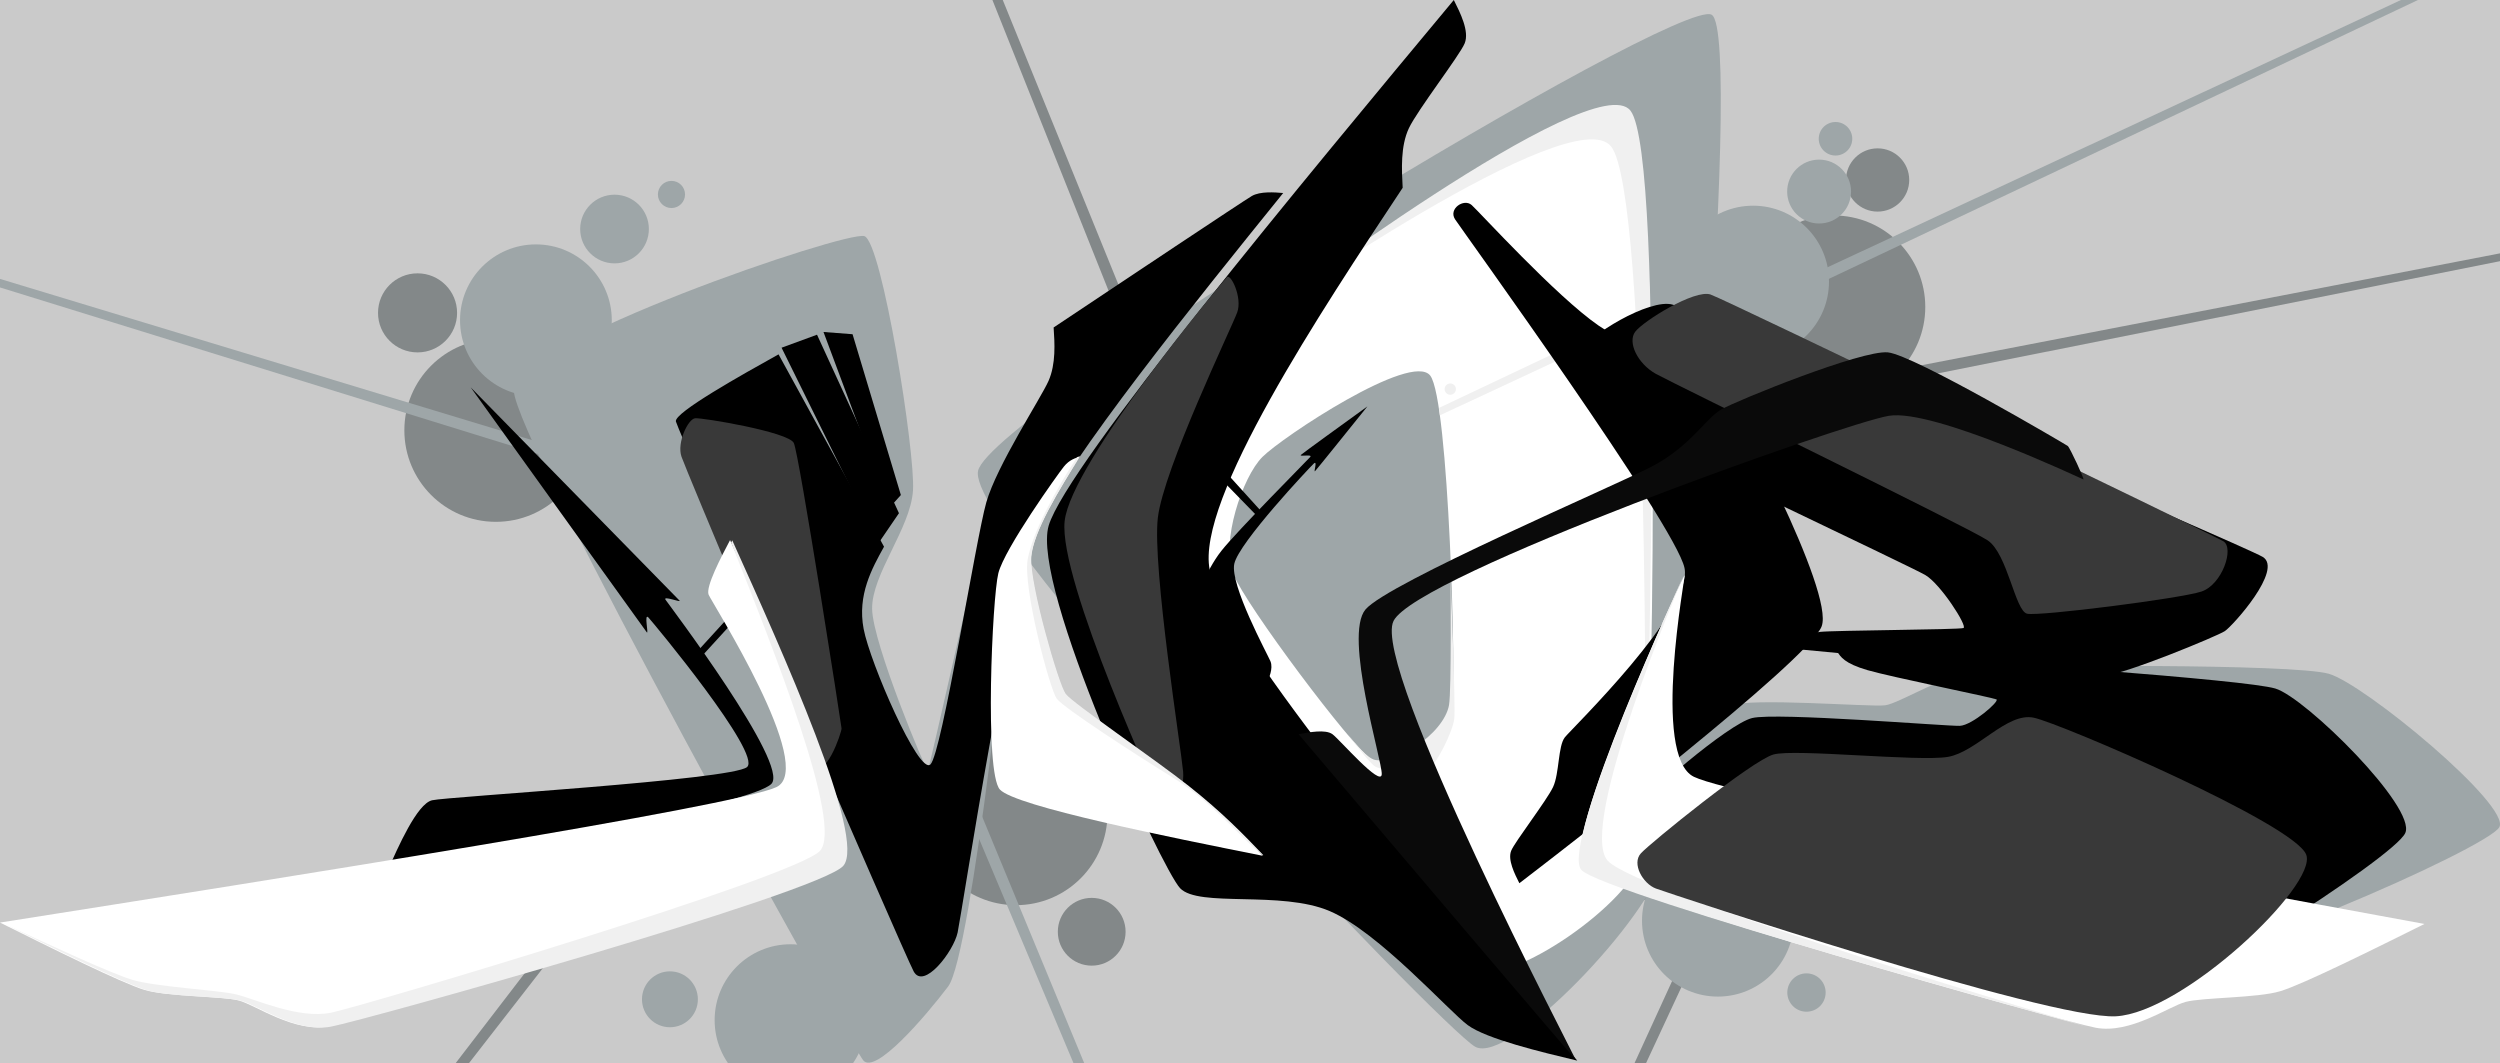
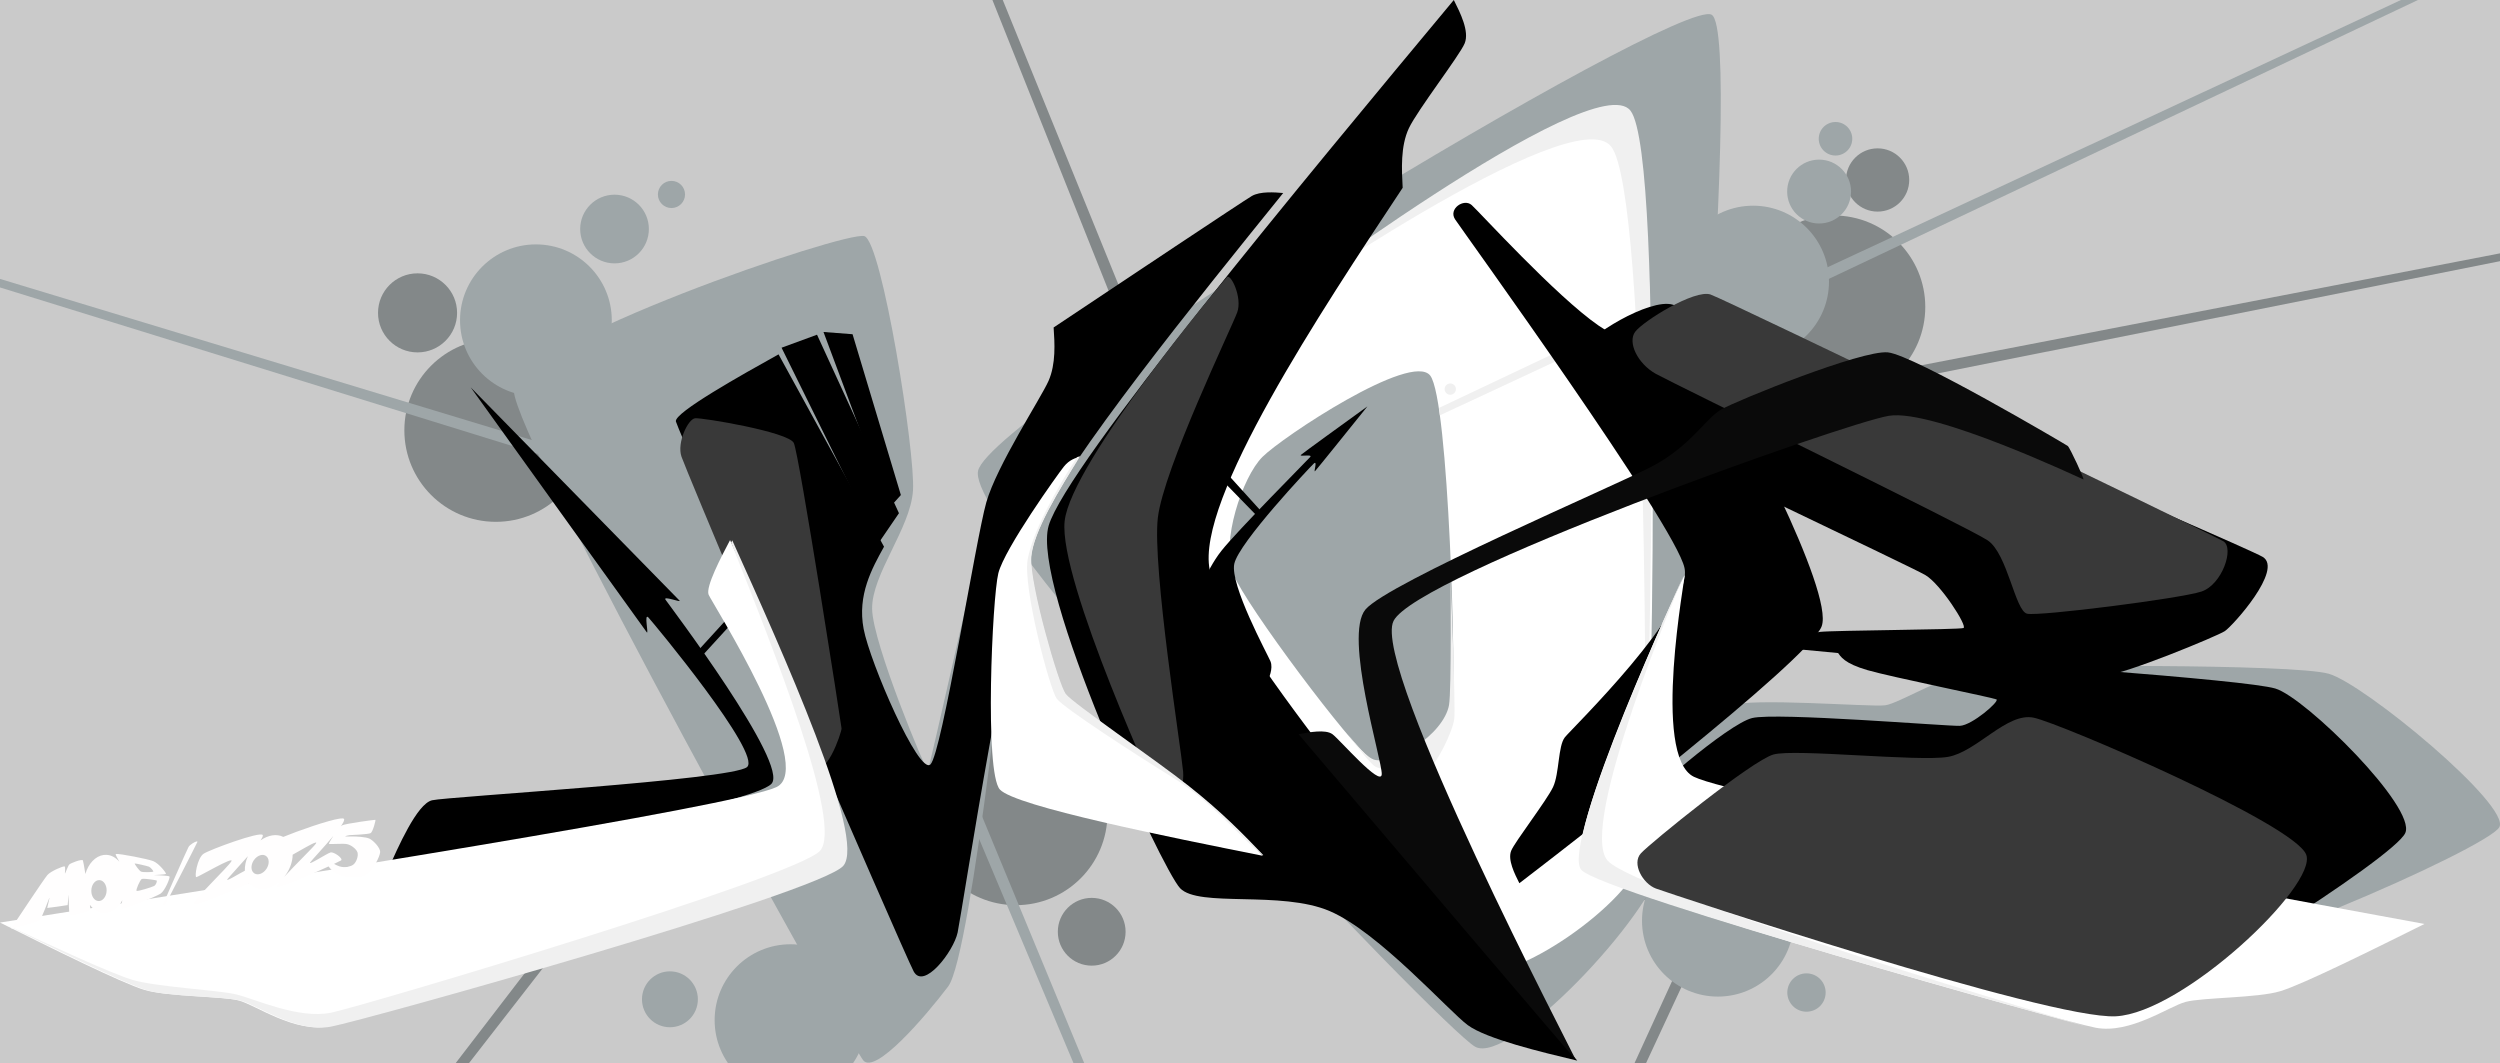
<svg xmlns="http://www.w3.org/2000/svg" width="1098.028" height="466.738" viewBox="0 0 290.52 123.491" version="1.1" id="svg1">
  <defs id="defs1">
    </defs>
  <g id="layer8" style="display:inline" transform="translate(-46.05112,-4.0053)" type="layer">
    <rect style="display:inline;fill:#cacaca;fill-opacity:1;stroke-width:0.383" id="rect58230" width="306.277" height="138.628" x="37.245" y="-3.214" />
  </g>
  <g id="U0_block" type="layer" style="display:inline">
    <path id="path46-3" style="font-variation-settings:normal;display:inline;vector-effect:none;fill:#838889;fill-opacity:1;stroke:none;stroke-width:0.265px;stroke-linecap:butt;stroke-linejoin:miter;stroke-miterlimit:4;stroke-dasharray:none;stroke-dashoffset:0;stroke-opacity:1;-inkscape-stroke:none;stop-color:#000000" d="m 175.033,-17.242 c 0.122,1.098 0.229,2.545 0.264,4.498 0.071,3.957 -0.059,9.363 -0.328,15.537 L 174.766,7.445 178.873,5.25 c 0.882,-0.471 1.867,-0.72 2.867,-0.727 3.431,0.004 6.152,2.728 6.152,6.156 -0.002,1.758 -0.753,3.429 -2.066,4.598 l -2.988,2.658 3.609,1.723 c 1.503,0.718 3.598,1.729 5.312,2.551 l 0.926,0.443 0.982,-0.293 c 1.146,-0.343 2.163,-0.602 2.832,-0.721 0.446,-0.079 0.771,-0.07 0.627,-0.084 -0.08,-0.008 0.225,0.067 0.381,0.121 0.313,0.108 0.748,0.282 1.256,0.504 1.524,0.667 3.695,1.767 5.969,2.982 2.842,1.52 5.869,3.226 8.193,4.562 0.016,0.009 2.807,1.636 3.43,1.996 0.01,0.02 0.021,0.039 0.031,0.061 0.022,0.042 0.043,0.087 0.066,0.133 0.025,0.051 0.051,0.104 0.078,0.158 0.268,0.544 0.59,1.239 0.807,1.74 l 0.391,0.906 0.889,0.432 c 4.517,2.188 8.787,4.255 11.631,5.645 l 0.051,0.025 0.053,0.021 c 2.583,1.127 4.827,2.114 6.482,2.854 0.001,4.6e-4 0.943,0.435 1.756,0.809 -0.005,0.01 -0.009,0.018 -0.014,0.027 -0.054,0.107 -0.114,0.222 -0.18,0.34 -0.496,0.888 -1.321,1.995 -2.057,2.859 -7.2e-4,8.44e-4 -1.249,1.358 -1.248,1.357 5.1e-4,-3.39e-4 -1.827,0.816 -1.828,0.816 -0.76,0.324 -1.672,0.701 -2.643,1.09 -1.618,0.648 -3.405,1.329 -4.936,1.859 l 0.861,5.166 c 5.745,0.016 11.707,0.11 15.973,0.312 1.706,0.081 3.146,0.181 4.143,0.291 0.664,0.074 1.167,0.172 1.23,0.189 0.067,0.019 0.734,0.296 1.527,0.764 1.19,0.701 2.8,1.809 4.518,3.107 4.294,3.246 9.396,7.865 11.287,10.34 0.026,0.034 0.047,0.064 0.072,0.098 -1.206,0.746 -3.324,1.92 -6.246,3.312 -2.998,1.429 -6.608,3.029 -10.379,4.586 l -8.32,3.436 8.854,1.631 c 0.703,0.13 1.402,0.259 2.133,0.395 -1.408,0.684 -2.841,1.413 -4.098,1.998 -2.316,1.078 -4.344,1.928 -5.023,2.133 -0.738,0.223 -3.02,0.474 -5.168,0.617 -1.745,0.116 -4.354,0.228 -5.742,0.6 -1.085,0.29 -2.813,1.203 -3.797,1.658 -0.983,0.456 -2.015,0.877 -2.971,1.123 -0.955,0.246 -1.806,0.309 -2.488,0.18 -0.202,-0.038 -1.561,-0.365 -3.217,-0.799 l -0.014,0.053 c -1.678,-0.464 -4.026,-1.117 -7.137,-1.99 -4.959,-1.372 -11.168,-3.143 -17.449,-4.988 -0.633,-0.184 -1.219,-0.354 -1.836,-0.535 -0.274,-0.081 -0.543,-0.163 -0.844,-0.252 -1.581,-0.464 -3.119,-0.927 -4.693,-1.396 l -2.562,-0.764 -0.748,2.566 c -0.769,2.641 -3.162,4.437 -5.912,4.438 -3.434,1.41e-4 -6.162,-2.727 -6.162,-6.152 0.002,-0.622 0.098,-1.24 0.285,-1.832 l -4.779,-2.217 c -2.41,3.814 -6.762,8.78 -10.652,12.201 l -1.543,1.357 0.926,1.834 c 0.014,0.028 0.305,0.604 0.42,0.832 -0.842,-0.234 -1.715,-0.462 -2.475,-0.709 l -1.07,-0.348 -0.994,0.527 c -0.52,0.276 -0.889,0.394 -1.115,0.453 -0.315,-0.272 -0.945,-0.812 -0.945,-0.812 -0.515,-0.469 -1.148,-1.066 -1.877,-1.768 -2.732,-2.631 -6.796,-6.742 -11.396,-11.531 l -0.246,-0.256 -0.303,-0.182 c -0.657,-0.394 -1.4,-0.807 -2.131,-1.119 -1.41,-0.603 -2.96,-0.959 -4.441,-1.176 -3.386,-0.495 -7.493,-0.377 -9.83,-0.545 -0.831,-0.06 -1.517,-0.16 -1.93,-0.27 -0.184,-0.049 -0.288,-0.094 -0.348,-0.121 -0.067,-0.109 -0.463,-0.748 -0.463,-0.748 -0.228,-0.392 -0.502,-0.889 -0.809,-1.469 -0.512,-0.965 -1.114,-2.161 -1.771,-3.518 l -0.566,-1.166 -1.266,-0.271 c -4.982,-1.072 -9.798,-2.201 -12.965,-3.156 -1.056,-0.319 -1.928,-0.62 -2.512,-0.863 -0.158,-0.066 -0.258,-0.115 -0.367,-0.168 -0.006,-0.027 -0.013,-0.053 -0.02,-0.082 -0.147,-0.684 -0.291,-1.972 -0.373,-3.49 l -5.287,-0.188 c -0.79,6.305 -1.688,12.82 -2.562,17.951 -0.525,3.079 -1.049,5.674 -1.5,7.33 -2.93e-4,0.001 -0.5,1.553 -0.5,1.553 -1.321,1.74 -3.411,4.252 -5.191,5.988 -0.557,0.543 -0.913,0.778 -1.338,1.107 l -2.008,-3.314 -2.129,4.408 c -1.029,2.131 -3.173,3.479 -5.535,3.482 -3.434,1.4e-4 -6.16,-2.727 -6.16,-6.162 5.8e-5,-3.435 2.726,-6.16 6.154,-6.16 0.183,4.7e-4 0.361,0.008 0.537,0.023 l 5,0.451 -2.441,-4.387 C 72.029,84.769 70.951,82.81 69.91,80.924 l -1.084,-1.965 -2.117,0.74 c -9.294,3.251 -24.706,7.808 -36.164,11.041 -7.639,2.155 -13.967,3.804 -14.582,3.92 -0.443,0.084 -0.961,0.088 -1.551,0.006 l -0.035,-0.006 -0.037,-0.004 C 12.919,94.5 11.137,93.755 9.555,92.996 8.632,92.553 7.488,91.944 6.447,91.666 6.07,91.565 5.597,91.489 5.258,91.441 l -0.021,-0.002 -0.021,-0.004 c -2.039,-0.251 -5.386,-0.366 -7.5,-0.617 l -0.01,-0.002 -0.01,-0.002 C -3.261,90.708 -4.094,90.561 -4.463,90.449 -5.142,90.244 -7.171,89.394 -9.486,88.316 -10.65,87.775 -11.983,87.096 -13.281,86.467 -1.496,84.602 11.324,82.577 24.062,80.48 l 1.406,-0.232 0.584,-1.301 c 0.624,-1.389 1.371,-2.956 2.061,-4.1 0.345,-0.572 0.682,-1.036 0.898,-1.275 0.017,-0.019 0.033,-0.035 0.049,-0.051 0.379,-0.036 2.262,-0.215 2.264,-0.215 6.124,-0.517 21.073,-1.543 28.904,-2.557 l 3.836,-0.498 -1.842,-3.4 C 57.087,57.364 51.877,47.562 47.762,39.432 l -0.092,-0.184 -0.121,-0.168 c -2.067,-2.875 -3.871,-5.385 -5.75,-7.998 l 1.398,-0.969 c -1.03,-2.208 -1.836,-4.059 -2.318,-5.334 -0.321,-0.85 -0.486,-1.522 -0.484,-1.51 l -0.23,-1.695 -1.641,-0.49 c -2.622,-0.782 -4.399,-3.166 -4.4,-5.9 6e-5,-3.435 2.726,-6.162 6.16,-6.162 3.421,6.1e-5 6.138,2.709 6.158,6.125 -0.004,0.049 -0.006,0.09 -0.012,0.154 l -0.42,4.561 4.166,-1.9 c 5.669,-2.585 12.634,-5.212 18.291,-7.115 2.829,-0.952 5.338,-1.724 7.168,-2.219 0.576,-0.156 0.933,-0.23 1.354,-0.326 0.264,0.722 0.563,1.549 0.91,2.957 0.677,2.746 1.387,6.402 1.988,10.025 0.601,3.624 1.095,7.234 1.361,9.902 0.177,1.779 0.231,3.236 0.205,3.623 -0.074,1.089 -0.696,2.775 -1.564,4.609 -0.814,1.72 -1.98,3.941 -2.617,5.936 -0.335,1.047 -0.588,2.202 -0.574,3.389 0.05,4.244 5.031,16.251 6.215,18.879 l 0.209,0.463 0.367,0.355 c 0.359,0.347 1.461,1.365 3.033,1.037 l 1.578,-0.328 0.438,-1.551 c 0.377,-1.338 2.726,-11.713 4.115,-17.754 l 0.014,-0.055 0.01,-0.057 c 0.93,-5.003 1.733,-9.114 2.195,-11.121 l 0.344,5.1 c 0.064,0.953 0.253,2.121 0.486,3.303 0.429,2.168 2.622,11.335 4.031,13.193 0.71,0.936 3.518,2.937 4.559,3.697 l 7.537,5.504 -3.51,-8.646 C 106.309,55.811 104.488,50.737 103.396,46.656 l -0.145,-0.539 -0.348,-0.436 c -1.055,-1.318 -2.017,-2.556 -2.922,-3.752 l -4.465,-5.895 0.094,-0.299 -0.535,-0.99 c -0.352,-0.651 -0.576,-1.172 -0.689,-1.504 0.168,-0.212 0.406,-0.49 0.768,-0.85 0.815,-0.811 2.053,-1.885 3.564,-3.098 l 0.391,-0.314 0.25,-0.436 c 0.94,-1.636 2.485,-4.252 2.922,-5.244 0.894,-2.029 0.916,-4.154 0.848,-5.883 4.495,-2.996 10.304,-6.865 14.906,-9.918 -1.17,1.465 -2.22,2.752 -3.402,4.25 l 3.537,3.867 c 0.846,-0.553 1.668,-1.092 2.523,-1.645 l 0.365,-0.236 0.27,-0.338 c 6.056,-7.599 12.563,-15.508 18.805,-23.047 -0.296,0.48 -0.618,0.984 -0.805,1.381 -1.049,2.231 -1.099,4.723 -1.043,6.6 l 0.135,4.527 3.885,-2.326 C 156.507,-7.974 169.94,-15.308 175.033,-17.242 Z m 4.797,48.504 3.102,6.701 c 1.639,3.543 3.095,7.101 3.789,9.547 0.231,0.815 0.374,1.505 0.426,1.959 0.022,0.19 0.021,0.305 0.019,0.389 -0.021,0.039 0.02,-0.042 -0.043,0.047 l -0.541,0.762 -0.051,-0.006 -0.924,0.943 c -1.531,1.562 -3.903,3.707 -6.654,6.064 l -6.24,5.348 8.189,-0.686 c 1.556,-0.13 4.297,-0.104 7.01,-0.016 1.943,0.063 8.353,0.399 9.518,0.244 1.469,-0.195 4.857,-1.958 6.197,-2.555 l 7.418,-3.301 -7.936,-1.721 c -2.122,-0.46 -3.531,-0.801 -5.02,-1.154 3.012,-0.05 6.392,-0.101 7.697,-0.176 0.109,-0.006 0.847,-0.031 1.367,-0.236 0.816,-0.322 1.313,-0.951 1.549,-1.57 0.459,-1.204 -0.084,-2.34 -0.191,-2.584 -0.703,-1.605 -3.273,-5.523 -5.453,-6.781 -1.175,-0.678 -11.728,-5.707 -16.568,-8.027 z m 36.359,0.148 c 0.007,0.013 0.017,0.027 0.025,0.043 0.01,0.018 0.018,0.036 0.029,0.057 -0.059,-0.081 -0.071,-0.13 -0.055,-0.1 z m -28.256,61.467 c 0.021,2e-6 0.043,0.002 0.066,0.006 0.028,0.005 0.029,0.005 0.057,0.014 0.017,0.005 0.032,0.011 0.047,0.018 0.014,0.006 0.028,0.012 0.041,0.02 0.011,0.006 0.021,0.012 0.031,0.02 0.009,0.006 0.019,0.012 0.027,0.02 0.008,0.006 0.016,0.015 0.023,0.021 0.066,0.062 0.116,0.153 0.131,0.252 0.003,0.021 0.004,0.04 0.004,0.059 -2e-5,0.134 -0.011,0.165 -0.098,0.271 -0.006,0.008 -0.013,0.016 -0.019,0.023 -0.008,0.008 -0.015,0.016 -0.023,0.023 -0.009,0.008 -0.019,0.016 -0.029,0.023 -0.011,0.008 -0.023,0.016 -0.035,0.023 -0.014,0.008 -0.028,0.016 -0.043,0.023 -0.017,0.008 -0.035,0.016 -0.053,0.021 -0.03,0.009 -0.03,0.009 -0.061,0.014 -0.023,0.004 -0.046,0.006 -0.066,0.006 -0.018,2e-6 -0.038,-8.89e-4 -0.059,-0.004 -0.028,-0.004 -0.029,-0.006 -0.057,-0.014 -0.025,-0.007 -0.025,-0.006 -0.049,-0.016 -0.014,-0.006 -0.028,-0.013 -0.041,-0.02 -0.012,-0.006 -0.022,-0.012 -0.033,-0.02 -0.01,-0.006 -0.018,-0.014 -0.027,-0.021 -0.008,-0.006 -0.016,-0.013 -0.023,-0.02 -0.068,-0.062 -0.119,-0.151 -0.135,-0.25 -0.004,-0.023 -0.006,-0.046 -0.006,-0.066 -1e-5,-0.02 0.002,-0.042 0.006,-0.064 0.005,-0.031 0.004,-0.032 0.014,-0.062 0.006,-0.018 0.014,-0.036 0.021,-0.053 0.007,-0.015 0.015,-0.029 0.023,-0.043 0.007,-0.012 0.015,-0.024 0.023,-0.035 0.008,-0.01 0.015,-0.02 0.023,-0.029 0.008,-0.008 0.015,-0.016 0.023,-0.023 0.007,-0.007 0.015,-0.013 0.023,-0.02 0.107,-0.087 0.138,-0.098 0.271,-0.098 z M 55.857,93.5 c 0.359,6e-6 0.592,0.233 0.592,0.592 -7e-6,0.359 -0.233,0.592 -0.592,0.592 -0.359,-5e-6 -0.592,-0.233 -0.592,-0.592 6e-6,-0.359 0.233,-0.592 0.592,-0.592 z m 164.699,0.961 c 0.161,0.011 0.166,0.069 0.178,0.098 -0.087,-0.026 -0.173,-0.052 -0.273,-0.082 0.025,-8.12e-4 0.075,-0.017 0.096,-0.016 z" transform="translate(21.5325,22.46062)" />
    <path style="font-variation-settings:normal;display:inline;vector-effect:none;fill:#838889;fill-opacity:1;stroke:none;stroke-width:0.265px;stroke-linecap:butt;stroke-linejoin:miter;stroke-miterlimit:4;stroke-dasharray:none;stroke-dashoffset:0;stroke-opacity:1;-inkscape-stroke:none;stop-color:#000000" d="m 67.777,105.429 -1.877,1.256 -122.978,160.105 0.132,0.068 125.117,-160.893 z" id="path58-8-1-5" />
    <path style="font-variation-settings:normal;display:inline;vector-effect:none;fill:#838889;fill-opacity:1;stroke:none;stroke-width:0.265px;stroke-linecap:butt;stroke-linejoin:miter;stroke-miterlimit:4;stroke-dasharray:none;stroke-dashoffset:0;stroke-opacity:1;-inkscape-stroke:none;stop-color:#000000" d="m 213.134,45.06 2.239,0.291 L 413.352,5.831 413.296,5.693 213.189,44.398 Z" id="path58-8-1-5-7" />
    <path style="font-variation-settings:normal;display:inline;vector-effect:none;fill:#838889;fill-opacity:1;stroke:none;stroke-width:0.265px;stroke-linecap:butt;stroke-linejoin:miter;stroke-miterlimit:4;stroke-dasharray:none;stroke-dashoffset:0;stroke-opacity:1;-inkscape-stroke:none;stop-color:#000000" d="m 200.846,101.474 -1.548,1.644 -84.062,183.55 0.144,0.036 85.97,-184.797 z" id="path58-8-1-5-7-0" />
    <path style="font-variation-settings:normal;display:inline;vector-effect:none;fill:#838889;fill-opacity:1;stroke:none;stroke-width:0.265px;stroke-linecap:butt;stroke-linejoin:miter;stroke-miterlimit:4;stroke-dasharray:none;stroke-dashoffset:0;stroke-opacity:1;-inkscape-stroke:none;stop-color:#000000" d="m 131.346,38.378 -0.135,-2.254 -76.011,-187.028 -0.125,0.08 75.611,189.272 z" id="path58-8-1-5-7-0-8" />
    <circle style="fill:#838889;fill-opacity:1;stroke-width:0.265;stroke-dasharray:0.794, 0.794" id="path54" cx="57.622" cy="50.009" r="10.632" />
    <circle style="display:inline;fill:#838889;fill-opacity:1;stroke-width:0.265;stroke-dasharray:0.794, 0.794" id="path54-0" cx="213.101" cy="35.672" r="10.632" />
    <circle style="display:inline;fill:#838889;fill-opacity:1;stroke-width:0.265;stroke-dasharray:0.794, 0.794" id="path54-0-9" cx="118.062" cy="94.556" r="10.632" />
    <circle style="display:inline;fill:#838889;fill-opacity:1;stroke-width:0.098;stroke-dasharray:0.294, 0.294" id="path54-0-9-8" cx="126.865" cy="108.278" r="3.938" />
    <circle style="display:inline;fill:#838889;fill-opacity:1;stroke-width:0.091;stroke-dasharray:0.274, 0.274" id="path54-0-2" cx="218.192" cy="20.915" r="3.675" />
    <circle style="display:inline;fill:#838889;fill-opacity:1;stroke-width:0.114;stroke-dasharray:0.343, 0.343" id="path54-1" cx="48.523" cy="36.358" r="4.594" />
  </g>
  <g id="U1_block" type="layer" transform="translate(-46.05112,-4.0053)" style="display:inline">
    <path style="font-variation-settings:normal;opacity:1;vector-effect:none;fill:#9ea6a8;fill-opacity:1;stroke:none;stroke-width:0.265px;stroke-linecap:butt;stroke-linejoin:miter;stroke-miterlimit:4;stroke-dasharray:none;stroke-dashoffset:0;stroke-opacity:1;-inkscape-stroke:none;stop-color:#000000;stop-opacity:1" d="m 149.898,126.861 c -1.379,-1.665 -40.66,-72.382 -40.609,-77.86 0.051,-5.477 38.697,-18.611 40.74,-17.925 2.043,0.686 5.943,25.197 5.645,29.581 -0.297,4.384 -4.796,9.702 -4.749,13.722 0.047,4.02 6.31,18.946 6.474,18.81 0.163,-0.136 6.516,-28.798 7.271,-30.902 0.755,-2.105 2.82,1.886 2.672,5.072 -0.147,3.186 -4.813,47.268 -7.586,50.919 -2.773,3.651 -8.479,10.247 -9.859,8.582 z" id="path46" transform="translate(-3.526875,0.3712495)" />
    <path style="font-variation-settings:normal;opacity:1;vector-effect:none;fill:#9ea6a8;fill-opacity:1;stroke:none;stroke-width:0.265px;stroke-linecap:butt;stroke-linejoin:miter;stroke-miterlimit:4;stroke-dasharray:none;stroke-dashoffset:0;stroke-opacity:1;-inkscape-stroke:none;stop-color:#000000;stop-opacity:1" d="m 159.711,58.713 c 1.55,-6.775 81.379,-55.183 85.247,-52.995 3.868,2.188 -3.941,91.238 -5.504,98.072 -1.564,6.835 -18.053,24.074 -21.984,21.85 -3.931,-2.224 -59.308,-60.153 -57.758,-66.927 z" id="path47" />
    <path style="font-variation-settings:normal;opacity:1;vector-effect:none;fill:#9ea6a8;fill-opacity:1;stroke:none;stroke-width:0.265px;stroke-linecap:butt;stroke-linejoin:miter;stroke-miterlimit:4;stroke-dasharray:none;stroke-dashoffset:0;stroke-opacity:1;-inkscape-stroke:none;stop-color:#000000;stop-opacity:1" d="m 246.933,86.029 c -2.41,1.009 -18.815,15.236 -16.52,16.957 2.295,1.721 52.574,14.53 62.288,14.278 9.714,-0.252 42.317,-14.654 43.782,-17.119 1.465,-2.465 -15.696,-16.696 -19.832,-17.85 -4.136,-1.154 -35.59,-1.022 -39.968,-0.58 -4.378,0.443 -9.858,4.026 -11.557,4.251 -1.699,0.226 -15.783,-0.947 -18.193,0.062 z" id="path49" />
    <circle style="fill:#9ea6a8;fill-opacity:1;stroke-width:0.169;stroke-dasharray:0.506, 0.506" id="path57" cx="108.328" cy="41.223" r="8.817" />
    <circle style="display:inline;fill:#9ea6a8;fill-opacity:1;stroke-width:0.169;stroke-dasharray:0.506, 0.506" id="path57-7" cx="249.777" cy="36.725" r="8.817" />
    <circle style="display:inline;fill:#9ea6a8;fill-opacity:1;stroke-width:0.169;stroke-dasharray:0.506, 0.506" id="path57-7-7" cx="245.683" cy="111" r="8.817" />
    <circle style="display:inline;fill:#9ea6a8;fill-opacity:1;stroke-width:0.043;stroke-dasharray:0.128, 0.128" id="path57-7-7-0" cx="255.978" cy="119.346" r="2.228" />
    <circle style="display:inline;fill:#9ea6a8;fill-opacity:1;stroke-width:0.071;stroke-dasharray:0.213, 0.213" id="path57-7-9" cx="257.446" cy="26.266" r="3.712" />
    <circle style="display:inline;fill:#9ea6a8;fill-opacity:1;stroke-width:0.037;stroke-dasharray:0.112, 0.112" id="path57-7-9-5" cx="259.351" cy="20.131" r="1.949" />
    <circle style="display:inline;fill:#9ea6a8;fill-opacity:1;stroke-width:0.169;stroke-dasharray:0.506, 0.506" id="path57-3" cx="137.914" cy="122.554" r="8.817" />
    <circle style="display:inline;fill:#9ea6a8;fill-opacity:1;stroke-width:0.062;stroke-dasharray:0.186, 0.186" id="path57-3-1" cx="123.902" cy="120.132" r="3.248" />
    <circle style="display:inline;fill:#9ea6a8;fill-opacity:1;stroke-width:0.076;stroke-dasharray:0.229, 0.229" id="path57-4" cx="117.464" cy="30.62" r="3.991" />
    <circle style="display:inline;fill:#9ea6a8;fill-opacity:1;stroke-width:0.03;stroke-dasharray:0.091, 0.091" id="path57-4-6" cx="124.081" cy="26.603" r="1.578" />
    <path style="font-variation-settings:normal;opacity:1;vector-effect:none;fill:#9ea6a8;fill-opacity:1;stroke:none;stroke-width:0.265px;stroke-linecap:butt;stroke-linejoin:miter;stroke-miterlimit:4;stroke-dasharray:none;stroke-dashoffset:0;stroke-opacity:1;-inkscape-stroke:none;stop-color:#000000;stop-opacity:1" d="m 112.467,57.296 -1.838,-1.313 -193.21,-58.54 -0.016,0.148 194.703,60.263 z" id="path58" />
    <path style="font-variation-settings:normal;display:inline;vector-effect:none;fill:#9ea6a8;fill-opacity:1;stroke:none;stroke-width:0.265px;stroke-linecap:butt;stroke-linejoin:miter;stroke-miterlimit:4;stroke-dasharray:none;stroke-dashoffset:0;stroke-opacity:1;-inkscape-stroke:none;stop-color:#000000" d="m 246.67,41.247 2.243,-0.261 182.473,-86.376 -0.087,-0.12 -184.736,86.102 z" id="path58-8" />
    <path style="font-variation-settings:normal;display:inline;vector-effect:none;fill:#9ea6a8;fill-opacity:1;stroke:none;stroke-width:0.265px;stroke-linecap:butt;stroke-linejoin:miter;stroke-miterlimit:4;stroke-dasharray:none;stroke-dashoffset:0;stroke-opacity:1;-inkscape-stroke:none;stop-color:#000000" d="m 157.64,94.422 0.163,2.252 78.326,186.07 0.124,-0.082 -77.953,-188.319 z" id="path58-8-1" />
  </g>
  <g id="O_block" style="display:inline" type="layer" transform="translate(-46.05112,-4.0053)">
    <path id="path16" style="font-variation-settings:normal;opacity:1;vector-effect:none;fill:#ffffff;fill-opacity:1;stroke:none;stroke-width:0.265px;stroke-linecap:butt;stroke-linejoin:miter;stroke-miterlimit:4;stroke-dasharray:none;stroke-dashoffset:0;stroke-opacity:1;-inkscape-stroke:none;stop-color:#000000;stop-opacity:1" d="m 110.204,33.552 c -1.986,-2.545 -19.681,10.428 -21.179,11.779 -1.499,1.351 -5.44,7.719 -3.904,11.454 1.536,3.734 15.571,21.904 17.02,22.934 1.449,1.029 8.366,-3.566 8.848,-6.233 0.482,-2.667 1.201,-37.388 -0.785,-39.932 z M 99.422,47.486 c 1.019,1.313 1.42,16.705 1.206,18.123 -0.214,1.418 -3.311,3.504 -4.401,2.761 -1.09,-0.743 -6.818,-8.37 -7.514,-10.096 -0.696,-1.727 0.503,-5.275 1.582,-6.36 1.079,-1.085 8.108,-5.741 9.127,-4.428 z" transform="matrix(2.13755,0,0,2.13755,-0.2658741,-53.85453)" />
    <path style="font-variation-settings:normal;opacity:1;vector-effect:none;fill:#f0f0f0;fill-opacity:1;stroke:none;stroke-width:0.265px;stroke-linecap:butt;stroke-linejoin:miter;stroke-miterlimit:4;stroke-dasharray:none;stroke-dashoffset:0;stroke-opacity:1;-inkscape-stroke:none;stop-color:#000000;stop-opacity:1" d="m 192.869,40.484 c -0.012,0.022 35.96,-25.102 40.409,-19.455 4.449,5.647 3.975,75.822 3.987,75.8 0.012,-0.022 2.47,-74.62 -1.744,-79.969 -4.214,-5.348 -42.64,23.602 -42.652,23.624 z" id="path4" />
    <path style="font-variation-settings:normal;display:inline;vector-effect:none;fill:#f0f0f0;fill-opacity:1;stroke:none;stroke-width:0.265px;stroke-linecap:butt;stroke-linejoin:miter;stroke-miterlimit:4;stroke-dasharray:none;stroke-dashoffset:0;stroke-opacity:1;-inkscape-stroke:none;stop-color:#000000" d="m 202.726,89.398 c 0.965,1.182 2.257,2.765 3.164,2.985 0.907,0.22 2.837,-0.339 4.765,-1.588 1.928,-1.25 3.549,-3.101 3.851,-4.778 0.302,-1.676 0.172,-14.877 0.177,-14.865 0.005,0.013 0.593,14.904 0.437,16.414 -0.155,1.51 -2.153,5.586 -3.291,6.188 -1.138,0.602 -5.215,-0.217 -5.859,-0.574 -0.644,-0.357 -2.242,-2.462 -3.244,-3.783 z" id="path51-1" transform="translate(-0.06686093,-0.07346008)" />
    <path style="font-variation-settings:normal;opacity:1;vector-effect:none;fill:#f0f0f0;fill-opacity:1;stroke:none;stroke-width:0.265px;stroke-linecap:butt;stroke-linejoin:miter;stroke-miterlimit:4;stroke-dasharray:none;stroke-dashoffset:0;stroke-opacity:1;-inkscape-stroke:none;stop-color:#000000;stop-opacity:1" d="m 213.276,51.409 22.113,-10.465 0.093,1.021 L 213.376,52.268 Z" id="path52" />
    <circle style="fill:#f0f0f0;fill-opacity:1;stroke-width:0.171;stroke-dasharray:0.512, 0.512" id="path53" cx="214.585" cy="49.223" r="0.656" />
  </g>
  <g id="M1_block" style="display:inline" type="layer" transform="translate(-46.05112,-4.0053)">
    <path style="font-variation-settings:normal;opacity:1;vector-effect:none;fill:#000000;fill-opacity:1;stroke:none;stroke-width:0.265px;stroke-linecap:butt;stroke-linejoin:miter;stroke-miterlimit:4;stroke-dasharray:none;stroke-dashoffset:0;stroke-opacity:1;-inkscape-stroke:none;stop-color:#000000;stop-opacity:1" d="m 46.25,43.372 c 0.124,0.555 14.45,33.707 15.09,34.902 0.639,1.195 2.534,-1.257 2.792,-2.472 0.258,-1.215 3.412,-21.817 5.163,-25.862 1.751,-4.045 9.984,-14.238 15.497,-21.063 -0.525,-0.044 -1.459,-0.122 -1.996,0.193 -0.537,0.315 -8.242,5.451 -12.573,8.339 0.066,0.984 0.154,2.31 -0.324,3.394 -0.478,1.084 -3.284,5.371 -3.949,7.709 -0.665,2.339 -2.819,15.951 -3.547,16.631 -0.728,0.679 -3.832,-6.451 -4.238,-8.605 -0.406,-2.154 0.529,-3.837 1.295,-5.215 -2.231,-4.069 -4.463,-8.138 -6.694,-12.207 -2.275,1.269 -6.639,3.702 -6.515,4.257 z" id="path11" transform="matrix(1.831129,0,0,1.831129,39.90334,-26.44234)" />
    <path style="font-variation-settings:normal;opacity:1;vector-effect:none;fill:#000000;fill-opacity:1;stroke:none;stroke-width:0.484px;stroke-linecap:butt;stroke-linejoin:miter;stroke-miterlimit:4;stroke-dasharray:none;stroke-dashoffset:0;stroke-opacity:1;-inkscape-stroke:none;stop-color:#000000;stop-opacity:1" d="m 136.875,44.412 11.235,22.755 2.407,-3.524 -9.522,-20.743 z" id="path22" />
    <path style="font-variation-settings:normal;vector-effect:none;fill:#000000;fill-opacity:1;stroke:none;stroke-width:0.484px;stroke-linecap:butt;stroke-linejoin:miter;stroke-miterlimit:4;stroke-dasharray:none;stroke-dashoffset:0;stroke-opacity:1;-inkscape-stroke:none;stop-color:#000000" d="m 141.748,42.585 7.634,20.455 1.357,-1.507 -5.614,-18.689 z" id="path22-2" />
  </g>
  <g id="M3_block" style="display:inline" type="layer" transform="translate(-46.05112,-4.0053)">
    <path style="font-variation-settings:normal;opacity:1;vector-effect:none;fill:#000000;fill-opacity:1;stroke:none;stroke-width:0.265px;stroke-linecap:butt;stroke-linejoin:miter;stroke-miterlimit:4;stroke-dasharray:none;stroke-dashoffset:0;stroke-opacity:1;-inkscape-stroke:none;stop-color:#000000;stop-opacity:1" d="M 75.329,37.455 C 68.472,50.524 57.491,71.457 57.173,75.453 c -0.318,3.996 11.557,19.783 12.971,20.756 1.414,0.973 6.286,-1.214 9.593,-0.566 3.307,0.648 8.719,4.626 10.073,5.239 1.354,0.613 4.943,0.697 7.274,0.751 C 86.158,93.131 69.545,80.205 67.753,76.061 65.96,71.918 71.203,58.568 74.651,49.788 74.347,48.668 73.958,47.238 74.245,46.007 c 0.286,-1.231 2.192,-5.202 2.335,-6.01 0.143,-0.808 -0.684,-1.837 -1.251,-2.542 z" id="path2" transform="matrix(1.790544,0.3833877,-0.3833877,1.790544,94.47503,-91.93924)" />
    <path style="font-variation-settings:normal;opacity:1;vector-effect:none;fill:#000000;fill-opacity:1;stroke:none;stroke-width:0.265px;stroke-linecap:butt;stroke-linejoin:miter;stroke-miterlimit:4;stroke-dasharray:none;stroke-dashoffset:0;stroke-opacity:1;-inkscape-stroke:none;stop-color:#000000;stop-opacity:1" d="m 27.937,71.93 c 0.681,-1.547 1.887,-4.288 2.838,-4.515 0.952,-0.228 19.012,-1.286 19.99,-2.106 0.977,-0.82 -5.952,-9.168 -6.257,-9.493 -0.305,-0.325 0.04,1.126 -0.106,0.937 -0.146,-0.189 -7.398,-10.285 -11.174,-15.544 4.475,4.566 13.113,13.382 13.254,13.534 0.14,0.152 -1.081,-0.338 -0.888,-0.054 0.193,0.284 7.909,10.483 6.716,11.687 -1.193,1.204 -15.418,3.873 -24.372,5.553 z" id="path23" transform="matrix(1.831129,0,0,1.831129,39.90334,-26.44234)" />
    <path style="font-variation-settings:normal;opacity:1;vector-effect:none;fill:#000000;fill-opacity:1;stroke:none;stroke-width:0.484px;stroke-linecap:butt;stroke-linejoin:miter;stroke-miterlimit:4;stroke-dasharray:none;stroke-dashoffset:0;stroke-opacity:1;-inkscape-stroke:none;stop-color:#000000;stop-opacity:1" d="m 127.174,79.607 6.203,-6.798 0.34,0.765 -6.288,6.883 z" id="path24" />
    <path style="font-variation-settings:normal;display:inline;vector-effect:none;fill:#000000;fill-opacity:1;stroke:none;stroke-width:0.265px;stroke-linecap:butt;stroke-linejoin:miter;stroke-miterlimit:4;stroke-dasharray:none;stroke-dashoffset:0;stroke-opacity:1;-inkscape-stroke:none;stop-color:#000000" d="m 193.422,82.974 c 0.007,-0.015 0.635,-1.264 0.26,-2.137 -0.375,-0.873 -4.716,-8.854 -4.197,-11.311 0.519,-2.457 8.736,-11.172 9.233,-11.645 0.497,-0.473 -0.07,1.107 0.16,0.865 0.229,-0.242 3.958,-4.878 6.079,-7.516 -2.736,1.979 -7.427,5.371 -7.723,5.632 -0.295,0.261 1.394,-0.12 1.075,0.249 -0.318,0.369 -8.443,8.535 -10.323,10.906 -1.88,2.371 -3.256,6.321 -3.188,6.461 0.068,0.141 8.443,8.338 8.531,8.423 0.087,0.085 0.087,0.085 0.095,0.071 z" id="path59" />
    <path style="font-variation-settings:normal;opacity:1;vector-effect:none;fill:#000000;fill-opacity:1;stroke:none;stroke-width:0.265px;stroke-linecap:butt;stroke-linejoin:miter;stroke-miterlimit:4;stroke-dasharray:none;stroke-dashoffset:0;stroke-opacity:1;-inkscape-stroke:none;stop-color:#000000;stop-opacity:1" d="m 192.534,64.383 v 0 l -5.119,-5.25 h 1.313 l 3.806,4.2 z" id="path60" />
  </g>
  <g id="M4_block" style="display:inline" type="layer" transform="translate(-46.05112,-4.0053)">
    <path style="font-variation-settings:normal;opacity:1;vector-effect:none;fill:#393939;fill-opacity:1;stroke:none;stroke-width:0.265px;stroke-linecap:butt;stroke-linejoin:miter;stroke-miterlimit:4;stroke-dasharray:none;stroke-dashoffset:0;stroke-opacity:1;-inkscape-stroke:none;stop-color:#000000;stop-opacity:1" d="m 189.288,38.045 c -0.445,0.438 -18.102,21.528 -18.859,28.346 -0.757,6.817 11.056,32.616 11.673,33.677 0.617,1.061 2.296,-2.14 2.094,-4.557 -0.202,-2.418 -3.606,-23.803 -2.939,-29.494 0.667,-5.691 8.596,-22.149 9.223,-23.868 0.627,-1.72 -0.747,-4.541 -1.192,-4.103 z" id="path43" transform="translate(-0.6562835,-1.837594)" />
    <path style="font-variation-settings:normal;opacity:1;vector-effect:none;fill:#393939;fill-opacity:1;stroke:none;stroke-width:0.265px;stroke-linecap:butt;stroke-linejoin:miter;stroke-miterlimit:4;stroke-dasharray:none;stroke-dashoffset:0;stroke-opacity:1;-inkscape-stroke:none;stop-color:#000000;stop-opacity:1" d="m 125.245,57.077 c 0.562,1.611 13.772,33.151 15.189,35.581 1.417,2.43 3.441,-3.588 3.412,-4.006 -0.029,-0.418 -4.925,-31.88 -5.548,-33.169 -0.623,-1.288 -10.641,-2.953 -11.467,-2.872 -0.825,0.081 -2.147,2.854 -1.585,4.465 z" id="path44" />
  </g>
  <g id="M2_block" style="display:inline" type="layer" transform="translate(-46.05112,-4.0053)">
    <path style="font-variation-settings:normal;opacity:1;vector-effect:none;fill:#ffffff;fill-opacity:1;stroke:none;stroke-width:0.265px;stroke-linecap:butt;stroke-linejoin:miter;stroke-miterlimit:4;stroke-dasharray:none;stroke-dashoffset:0;stroke-opacity:1;-inkscape-stroke:none;stop-color:#000000;stop-opacity:1" d="M 26.016,101.083 C 36.441,86.626 53.655,62.754 54.612,60.047 55.569,57.34 43.407,54.709 42.912,54.502 c -0.495,-0.206 -1.144,-2.269 -1.502,-3.407 7.28,2.72 19.45,7.268 19.626,9.543 0.176,2.275 -14.412,28.438 -15.654,30.276 -1.243,1.838 -4.226,2.336 -5.18,2.892 -0.954,0.556 -3.377,3.063 -4.707,3.784 -1.33,0.721 -6.134,2.355 -9.479,3.494 z" id="path1" transform="matrix(1.289512,1.300073,-1.300073,1.289512,143.9193,-52.95617)" />
    <path id="path1-1" style="font-variation-settings:normal;display:inline;vector-effect:none;fill:#f0f0f0;fill-opacity:1;stroke:none;stroke-width:0.484px;stroke-linecap:butt;stroke-linejoin:miter;stroke-miterlimit:4;stroke-dasharray:none;stroke-dashoffset:0;stroke-opacity:1;-inkscape-stroke:none;stop-color:#000000" d="m 131.148,66.8 c -0.04,0.075 -0.094,0.181 -0.135,0.26 4.933,12.38 13.029,32.753 10.345,35.803 -2.701,3.071 -52.909,17.989 -56.776,18.814 -3.868,0.825 -9.045,-1.667 -11.225,-2.148 -2.181,-0.481 -9.165,-0.837 -11.913,-1.657 -2.459,-0.734 -9.266,-3.882 -14.846,-6.483 5.779,2.874 13.866,6.888 16.477,7.676 2.652,0.8 9.035,0.717 10.988,1.24 1.953,0.523 6.447,3.76 10.439,3.005 3.992,-0.755 56.816,-15.527 59.547,-18.689 2.732,-3.162 -7.05,-24.848 -12.901,-37.821 z" />
    <path style="font-variation-settings:normal;vector-effect:none;fill:#ffffff;fill-opacity:1;stroke:none;stroke-width:0.265px;stroke-linecap:butt;stroke-linejoin:miter;stroke-miterlimit:4;stroke-dasharray:none;stroke-dashoffset:0;stroke-opacity:1;-inkscape-stroke:none;stop-color:#000000" d="m 52.588,46.496 c 1.26,2.024 2.967,4.766 3.091,6.4 0.124,1.635 -1.732,8.086 -2.183,8.681 -0.452,0.596 -5.683,4.162 -7.814,5.848 -2.131,1.685 -3.429,3.035 -4.727,4.385 5.917,-1.181 15.702,-3.136 16.687,-4.205 0.985,-1.07 0.488,-12.17 0.099,-13.73 -0.389,-1.559 -3.796,-6.316 -4.157,-6.764 -0.361,-0.449 -0.752,-0.551 -0.996,-0.615 z" id="path13-3" transform="matrix(-1.831129,0,0,1.831129,267.7984,-28.03671)" />
    <path id="path13-3-2-8" style="font-variation-settings:normal;display:inline;vector-effect:none;fill:#f0f0f0;fill-opacity:1;stroke:none;stroke-width:0.484px;stroke-linecap:butt;stroke-linejoin:miter;stroke-miterlimit:4;stroke-dasharray:none;stroke-dashoffset:0;stroke-opacity:1;-inkscape-stroke:none;stop-color:#000000" d="m 171.558,57.025 c -0.1,0.026 -0.218,0.059 -0.342,0.099 -2.497,3.852 -5.193,8.753 -5.742,11.907 -0.566,3.253 2.571,15.064 3.372,16.155 0.801,1.09 9.11,6.464 13.569,9.225 4.326,2.679 7.483,6.566 10.27,8.934 0.052,0.01 0.123,0.025 0.175,0.035 -2.376,-2.472 -4.753,-4.944 -8.655,-8.03 -3.902,-3.086 -13.482,-9.617 -14.309,-10.708 -0.827,-1.09 -4.225,-12.903 -3.998,-15.896 0.227,-2.993 3.353,-8.014 5.661,-11.72 z" />
  </g>
+   <g id="sign" type="layer">
+     <path id="path4-7" style="font-variation-settings:normal;vector-effect:none;fill:#fffefe;fill-opacity:1;stroke:none;stroke-width:0.037px;stroke-linecap:butt;stroke-linejoin:miter;stroke-miterlimit:4;stroke-dasharray:none;stroke-dashoffset:0;stroke-opacity:1;-inkscape-stroke:none;stop-color:#000000" d="m 39.498,95.125 c -1.295,0.174 -4.848,1.417 -6.58,2.13 a 2.471,3.386 33.469 0 0 -2.645,0.409 c 0.208,-0.312 0.315,-0.54 0.257,-0.628 -0.297,-0.455 -6.11,1.683 -6.864,2.172 -0.754,0.489 -1.093,2.759 -0.842,2.724 0.251,-0.035 4.35,-2.449 4.076,-1.866 -0.275,0.583 -4.497,4.571 -4.367,4.974 0.105,0.328 4.575,-1.557 6.44,-2.397 a 2.471,3.386 33.469 0 0 0.39,0.358 2.471,3.386 33.469 0 0 3.37,-0.773 c -0.366,0.421 -0.592,0.729 -0.555,0.819 0.112,0.27 3.868,-1.375 6.005,-2.361 0.209,0.291 0.517,0.604 0.914,0.823 0.892,0.493 2.48,0.642 3.351,0.192 0.87,-0.45 1.713,-2.188 1.73,-2.691 0.017,-0.503 -0.809,-1.353 -1.251,-1.557 -0.442,-0.205 -1.572,-0.247 -1.882,-0.249 -0.31,-0.002 -0.831,0.019 -0.914,-0.011 -0.083,-0.03 0.441,-0.138 0.477,-0.141 0.036,-0.003 2.206,-0.087 2.465,-0.238 0.259,-0.152 0.615,-1.523 0.55,-1.544 -0.065,-0.021 -3.465,0.433 -3.874,0.646 -0.04,0.021 -0.089,0.061 -0.141,0.109 0.312,-0.451 0.471,-0.783 0.348,-0.879 -0.062,-0.049 -0.222,-0.052 -0.457,-0.021 z m -16.654,2.658 c -0.227,0.041 -0.79,0.38 -0.943,0.659 -0.205,0.372 -2.882,6.461 -2.974,6.693 -0.092,0.232 0.247,0.047 0.379,-0.191 0.131,-0.238 3.522,-6.824 3.627,-7.088 0.026,-0.066 -0.012,-0.086 -0.088,-0.072 z M 12.05,99.352 a 2.471,3.386 2.71 0 0 -2.128,2.209 c -0.135,-0.833 -0.252,-1.497 -0.286,-1.568 -0.101,-0.209 -1.423,0.305 -1.584,0.468 -0.161,0.163 -0.452,1.031 -0.497,1.048 -0.045,0.017 0.087,-0.774 -0.053,-0.827 -0.14,-0.053 -1.594,0.539 -1.996,1.005 -0.402,0.466 -3.839,5.646 -4.036,5.942 -0.197,0.297 -0.197,0.297 -0.042,0.259 0.155,-0.038 2.932,-0.713 3.186,-0.953 0.254,-0.24 0.988,-2.308 1.108,-2.561 0.119,-0.254 -0.253,1.12 -0.234,1.138 0.019,0.018 2.346,-0.311 2.371,-0.334 0.025,-0.023 0.105,-1.345 0.12,-1.138 0.015,0.207 0.004,2.164 0.14,2.301 0.136,0.137 2.321,-0.432 2.375,-0.649 0.009,-0.037 -0.013,-0.257 -0.047,-0.538 a 2.471,3.386 2.71 0 0 1.605,0.949 2.471,3.386 2.71 0 0 2.162,-1.489 c -0.116,0.531 -0.203,0.906 -0.094,0.973 0.246,0.152 4.063,-1.414 4.554,-1.75 0.491,-0.336 1.131,-1.854 1.02,-1.98 -0.11,-0.126 -1.707,-0.148 -1.77,-0.163 -0.063,-0.015 1.302,-0.051 1.361,-0.145 0.058,-0.094 -0.814,-1.212 -1.473,-1.478 -0.639,-0.257 -3.951,-0.894 -4.32,-0.832 -0.012,0.002 -0.021,0.005 -0.026,0.008 -0.094,0.059 0.143,0.377 0.411,0.905 a 2.471,3.386 2.71 0 0 -1.504,-0.812 2.471,3.386 2.71 0 0 -0.323,0.014 z m 3.617,0.991 c 0.134,-0.012 1.475,0.297 1.655,0.377 0.186,0.082 0.568,0.523 0.48,0.578 -0.088,0.055 -1.182,0.09 -1.406,-0.009 -0.224,-0.098 -0.794,-0.909 -0.738,-0.944 0.002,-9.6e-4 0.005,-0.002 0.009,-0.002 z m 23.069,-3.197 c -0.297,0.448 -0.533,0.857 -0.513,0.904 0.044,0.101 1.601,-0.065 2.108,0.045 0.506,0.11 1.1,0.586 1.216,0.975 0.117,0.389 -0.126,1.089 -0.44,1.364 -0.314,0.275 -1.013,0.463 -1.694,0.233 -0.201,-0.068 -0.403,-0.171 -0.594,-0.278 0.424,-0.2 0.754,-0.36 0.81,-0.398 0.304,-0.203 -0.815,-1.028 -1.215,-0.93 -0.399,0.099 -2.687,1.603 -2.358,1.14 0.188,-0.265 1.599,-1.755 2.679,-3.055 z m -2.06,0.766 c 0.084,-0.013 0.103,0.022 0.031,0.124 -0.32,0.455 -2.452,2.516 -3.675,3.857 a 2.471,3.386 33.469 0 0 0.259,-0.354 2.471,3.386 33.469 0 0 0.719,-2.217 c 0.766,-0.417 2.305,-1.353 2.665,-1.411 z m -7.876,1.588 a 2.471,3.386 33.469 0 0 -0.347,1.684 c -0.736,0.373 -2.294,1.364 -2.018,0.975 0.169,-0.238 1.322,-1.462 2.364,-2.659 z m 1.487,-0.125 a 0.889,1.218 33.469 0 1 0.609,0.084 0.889,1.218 33.469 0 1 0.07,1.506 0.889,1.218 33.469 0 1 -1.413,0.526 0.889,1.218 33.469 0 1 -0.07,-1.506 0.889,1.218 33.469 0 1 0.804,-0.61 z m -18.927,2.921 a 0.889,1.218 2.71 0 1 0.199,-0.021 0.889,1.218 2.71 0 1 0.83,1.259 0.889,1.218 2.71 0 1 -0.945,1.175 0.889,1.218 2.71 0 1 -0.83,-1.259 0.889,1.218 2.71 0 1 0.746,-1.154 z m 5.195,-0.166 c 0.37,-0.042 1.57,0.15 1.644,0.19 0.082,0.045 -0.038,0.504 -0.299,0.642 -0.261,0.138 -1.883,0.639 -2.02,0.564 -0.137,-0.074 0.394,-1.272 0.589,-1.376 0.018,-0.01 0.048,-0.016 0.086,-0.021 z" />
+   </g>
  <g id="B1_block" style="display:inline" type="layer" transform="translate(-46.05112,-4.0053)">
    <path style="font-variation-settings:normal;opacity:1;vector-effect:none;fill:#000000;fill-opacity:1;stroke:none;stroke-width:0.265px;stroke-linecap:butt;stroke-linejoin:miter;stroke-miterlimit:4;stroke-dasharray:none;stroke-dashoffset:0;stroke-opacity:1;-inkscape-stroke:none;stop-color:#000000;stop-opacity:1" d="m 107.601,32.313 c 1.482,0.451 36.091,15.217 37.424,16.004 1.333,0.787 -1.905,4.385 -2.4,4.711 -0.495,0.326 -6.382,2.756 -7.582,2.804 -1.199,0.048 -18.943,-1.579 -19.295,-1.634 -0.351,-0.055 0.276,-1.019 1.176,-1.12 0.9,-0.102 8.841,-0.139 9.114,-0.246 0.273,-0.108 -1.459,-2.806 -2.43,-3.367 -0.971,-0.56 -17.016,-8.135 -17.883,-8.687 -0.867,-0.552 -3.89,-4.889 -3.782,-5.635 0.108,-0.746 4.174,-3.281 5.657,-2.829 z" id="path3" transform="matrix(1.831129,0,0,1.831129,43.43109,-19.75591)" />
    <path style="font-variation-settings:normal;vector-effect:none;fill:#000000;fill-opacity:1;stroke:none;stroke-width:0.265px;stroke-linecap:butt;stroke-linejoin:miter;stroke-miterlimit:4;stroke-dasharray:none;stroke-dashoffset:0;stroke-opacity:1;-inkscape-stroke:none;stop-color:#000000" d="m 75.404,49.465 c -1.388,1.636 -18.578,21.905 -19.061,24.954 -0.483,3.049 11.368,17.178 12.838,18.247 1.471,1.069 6.903,1.012 10.939,2.685 4.036,1.673 11.865,7.289 12.627,7.72 0.761,0.431 1.873,-0.726 1.119,-1.475 -0.754,-0.749 -23.665,-21.405 -25.149,-24.77 -1.485,-3.365 6.47,-15.274 6.893,-16.116 0.424,-0.842 -0.189,-3.098 0.098,-4.328 0.286,-1.231 2.192,-5.202 2.335,-6.01 0.143,-0.808 -0.684,-1.837 -1.251,-2.542 0,10e-7 0,3e-6 -1.388,1.636 z" id="path2-3" transform="matrix(-1.343608,-0.2876908,0.2876908,-1.343608,312.031,192.9997)" />
  </g>
  <g id="B3_block" style="display:inline" type="layer" transform="translate(-46.05112,-4.0053)">
    <path style="font-variation-settings:normal;display:inline;vector-effect:none;fill:#000000;fill-opacity:1;stroke:none;stroke-width:0.265px;stroke-linecap:butt;stroke-linejoin:miter;stroke-miterlimit:4;stroke-dasharray:none;stroke-dashoffset:0;stroke-opacity:1;-inkscape-stroke:none;stop-color:#000000" d="m 259.533,79.693 c 17.567,1.217 47.424,3.286 50.928,4.324 3.504,1.038 16.45,13.845 15.1,16.795 -1.35,2.95 -28.367,20.014 -32.205,20.255 -3.837,0.242 -54.064,-14.56 -54.657,-14.803 -0.593,-0.242 -3.288,-6.614 -2.465,-8.138 0.823,-1.523 10.645,-9.993 13.429,-10.678 2.784,-0.686 22.709,0.963 24.135,0.906 1.426,-0.056 4.665,-2.873 4.256,-3.075 -0.409,-0.202 -12.323,-2.619 -14.988,-3.398 -2.665,-0.779 -3.132,-1.537 -3.532,-2.189 z" id="path33" />
  </g>
  <g id="B2_block" style="display:inline" type="layer" transform="translate(-46.05112,-4.0053)">
    <path style="font-variation-settings:normal;vector-effect:none;fill:#ffffff;fill-opacity:1;stroke:none;stroke-width:0.265px;stroke-linecap:butt;stroke-linejoin:miter;stroke-miterlimit:4;stroke-dasharray:none;stroke-dashoffset:0;stroke-opacity:1;-inkscape-stroke:none;stop-color:#000000" d="M 26.016,101.083 C 35.459,87.265 51.052,64.446 52.035,61.591 53.018,58.735 43.241,52.16 43.364,52.155 c 0.122,-0.005 17.663,6.301 17.755,8.529 0.093,2.229 -14.495,28.391 -15.737,30.229 -1.243,1.838 -4.226,2.336 -5.18,2.892 -0.954,0.556 -3.377,3.063 -4.707,3.784 -1.33,0.721 -6.134,2.355 -9.479,3.494 z" id="path1-2" transform="matrix(-1.289512,1.300073,1.300073,1.289512,229.9259,-52.79483)" />
    <path style="font-variation-settings:normal;display:inline;vector-effect:none;fill:#f0f0f0;fill-opacity:1;stroke:none;stroke-width:0.265px;stroke-linecap:butt;stroke-linejoin:miter;stroke-miterlimit:4;stroke-dasharray:none;stroke-dashoffset:0;stroke-opacity:1;-inkscape-stroke:none;stop-color:#000000" d="m 241.646,71.081 c 0.146,-0.344 0.146,-0.344 -0.015,0.008 -0.162,0.352 -14.284,31.112 -11.747,33.899 2.537,2.787 58.701,18.207 58.716,18.199 0.015,-0.008 -52.053,-15.316 -55.653,-19.27 -3.6,-3.955 8.553,-32.492 8.7,-32.835 z" id="path55-6" transform="translate(-0.06522972,0.1110987)" />
    <path style="font-variation-settings:normal;opacity:1;vector-effect:none;fill:#f0f0f0;fill-opacity:1;stroke:none;stroke-width:0.265px;stroke-linecap:butt;stroke-linejoin:miter;stroke-miterlimit:4;stroke-dasharray:none;stroke-dashoffset:0;stroke-opacity:1;-inkscape-stroke:none;stop-color:#000000;stop-opacity:1" d="m 246.99,108.976 v 0 l 4.78,-12.309 0.655,0.214 -4.299,12.466 z" id="path56" />
  </g>
  <g id="B4_block" style="display:inline" type="layer" transform="translate(-46.05112,-4.0053)">
    <path style="font-variation-settings:normal;opacity:1;vector-effect:none;fill:#393939;fill-opacity:1;stroke:none;stroke-width:0.265px;stroke-linecap:butt;stroke-linejoin:miter;stroke-miterlimit:4;stroke-dasharray:none;stroke-dashoffset:0;stroke-opacity:1;-inkscape-stroke:none;stop-color:#000000;stop-opacity:1" d="m 252.148,91.681 c 2.494,-0.69 16.924,0.865 20.279,0.278 3.355,-0.588 6.846,-5.216 9.97,-4.55 3.125,0.666 30.331,12.353 31.658,15.924 1.327,3.57 -14.325,18.39 -22.141,18.774 -7.816,0.385 -51.921,-14.284 -53.434,-14.847 -1.514,-0.563 -2.837,-2.89 -1.748,-4.088 1.089,-1.198 12.922,-10.8 15.416,-11.49 z" id="path41" />
  </g>
  <g id="B5_block" style="display:inline" type="layer">
    <path style="font-variation-settings:normal;display:inline;opacity:1;vector-effect:none;fill:#393939;fill-opacity:1;stroke:none;stroke-width:0.265px;stroke-linecap:butt;stroke-linejoin:miter;stroke-miterlimit:4;stroke-dasharray:none;stroke-dashoffset:0;stroke-opacity:1;-inkscape-stroke:none;stop-color:#000000;stop-opacity:1" d="m 232.545,44.419 c 0.91,-1.23 6.921,-4.97 8.764,-4.331 1.843,0.639 58.254,27.885 59.576,28.665 1.322,0.78 -0.123,5.042 -2.53,5.85 -2.407,0.808 -18.855,2.893 -20.259,2.578 -1.403,-0.315 -2.274,-6.976 -4.588,-8.525 -2.314,-1.55 -36.414,-18.163 -38.545,-19.342 -2.131,-1.18 -3.329,-3.665 -2.419,-4.895 z" id="path42" transform="translate(-42.52424,-5.86155)" />
  </g>
  <g id="G1_block" style="display:inline" type="layer" transform="translate(-46.05112,-4.0053)">
    <path style="font-variation-settings:normal;opacity:1;vector-effect:none;fill:#0a0a0a;fill-opacity:1;stroke:none;stroke-width:0.265px;stroke-linecap:butt;stroke-linejoin:miter;stroke-miterlimit:4;stroke-dasharray:none;stroke-dashoffset:0;stroke-opacity:1;-inkscape-stroke:none;stop-color:#000000;stop-opacity:1" d="m 196.96,89.331 c 10.859,12.794 32.139,37.867 32.17,37.765 0.03,-0.102 -23.806,-45.618 -21.137,-50.936 2.668,-5.319 52.374,-22.984 57.563,-23.836 5.189,-0.851 22.415,7.338 22.597,7.394 0.182,0.056 -1.582,-3.724 -1.812,-3.888 -0.23,-0.164 -17.887,-10.583 -20.911,-10.877 -3.024,-0.294 -17.506,5.572 -19.353,6.635 -1.847,1.063 -3.598,4.314 -8.122,6.657 -4.524,2.343 -30.694,13.53 -33.235,16.599 -2.541,3.069 1.958,17.532 1.902,19.125 -0.055,1.593 -4.914,-4.052 -5.731,-4.645 -0.817,-0.594 -2.718,-0.227 -3.931,0.007 z" id="path40" />
  </g>
</svg>
